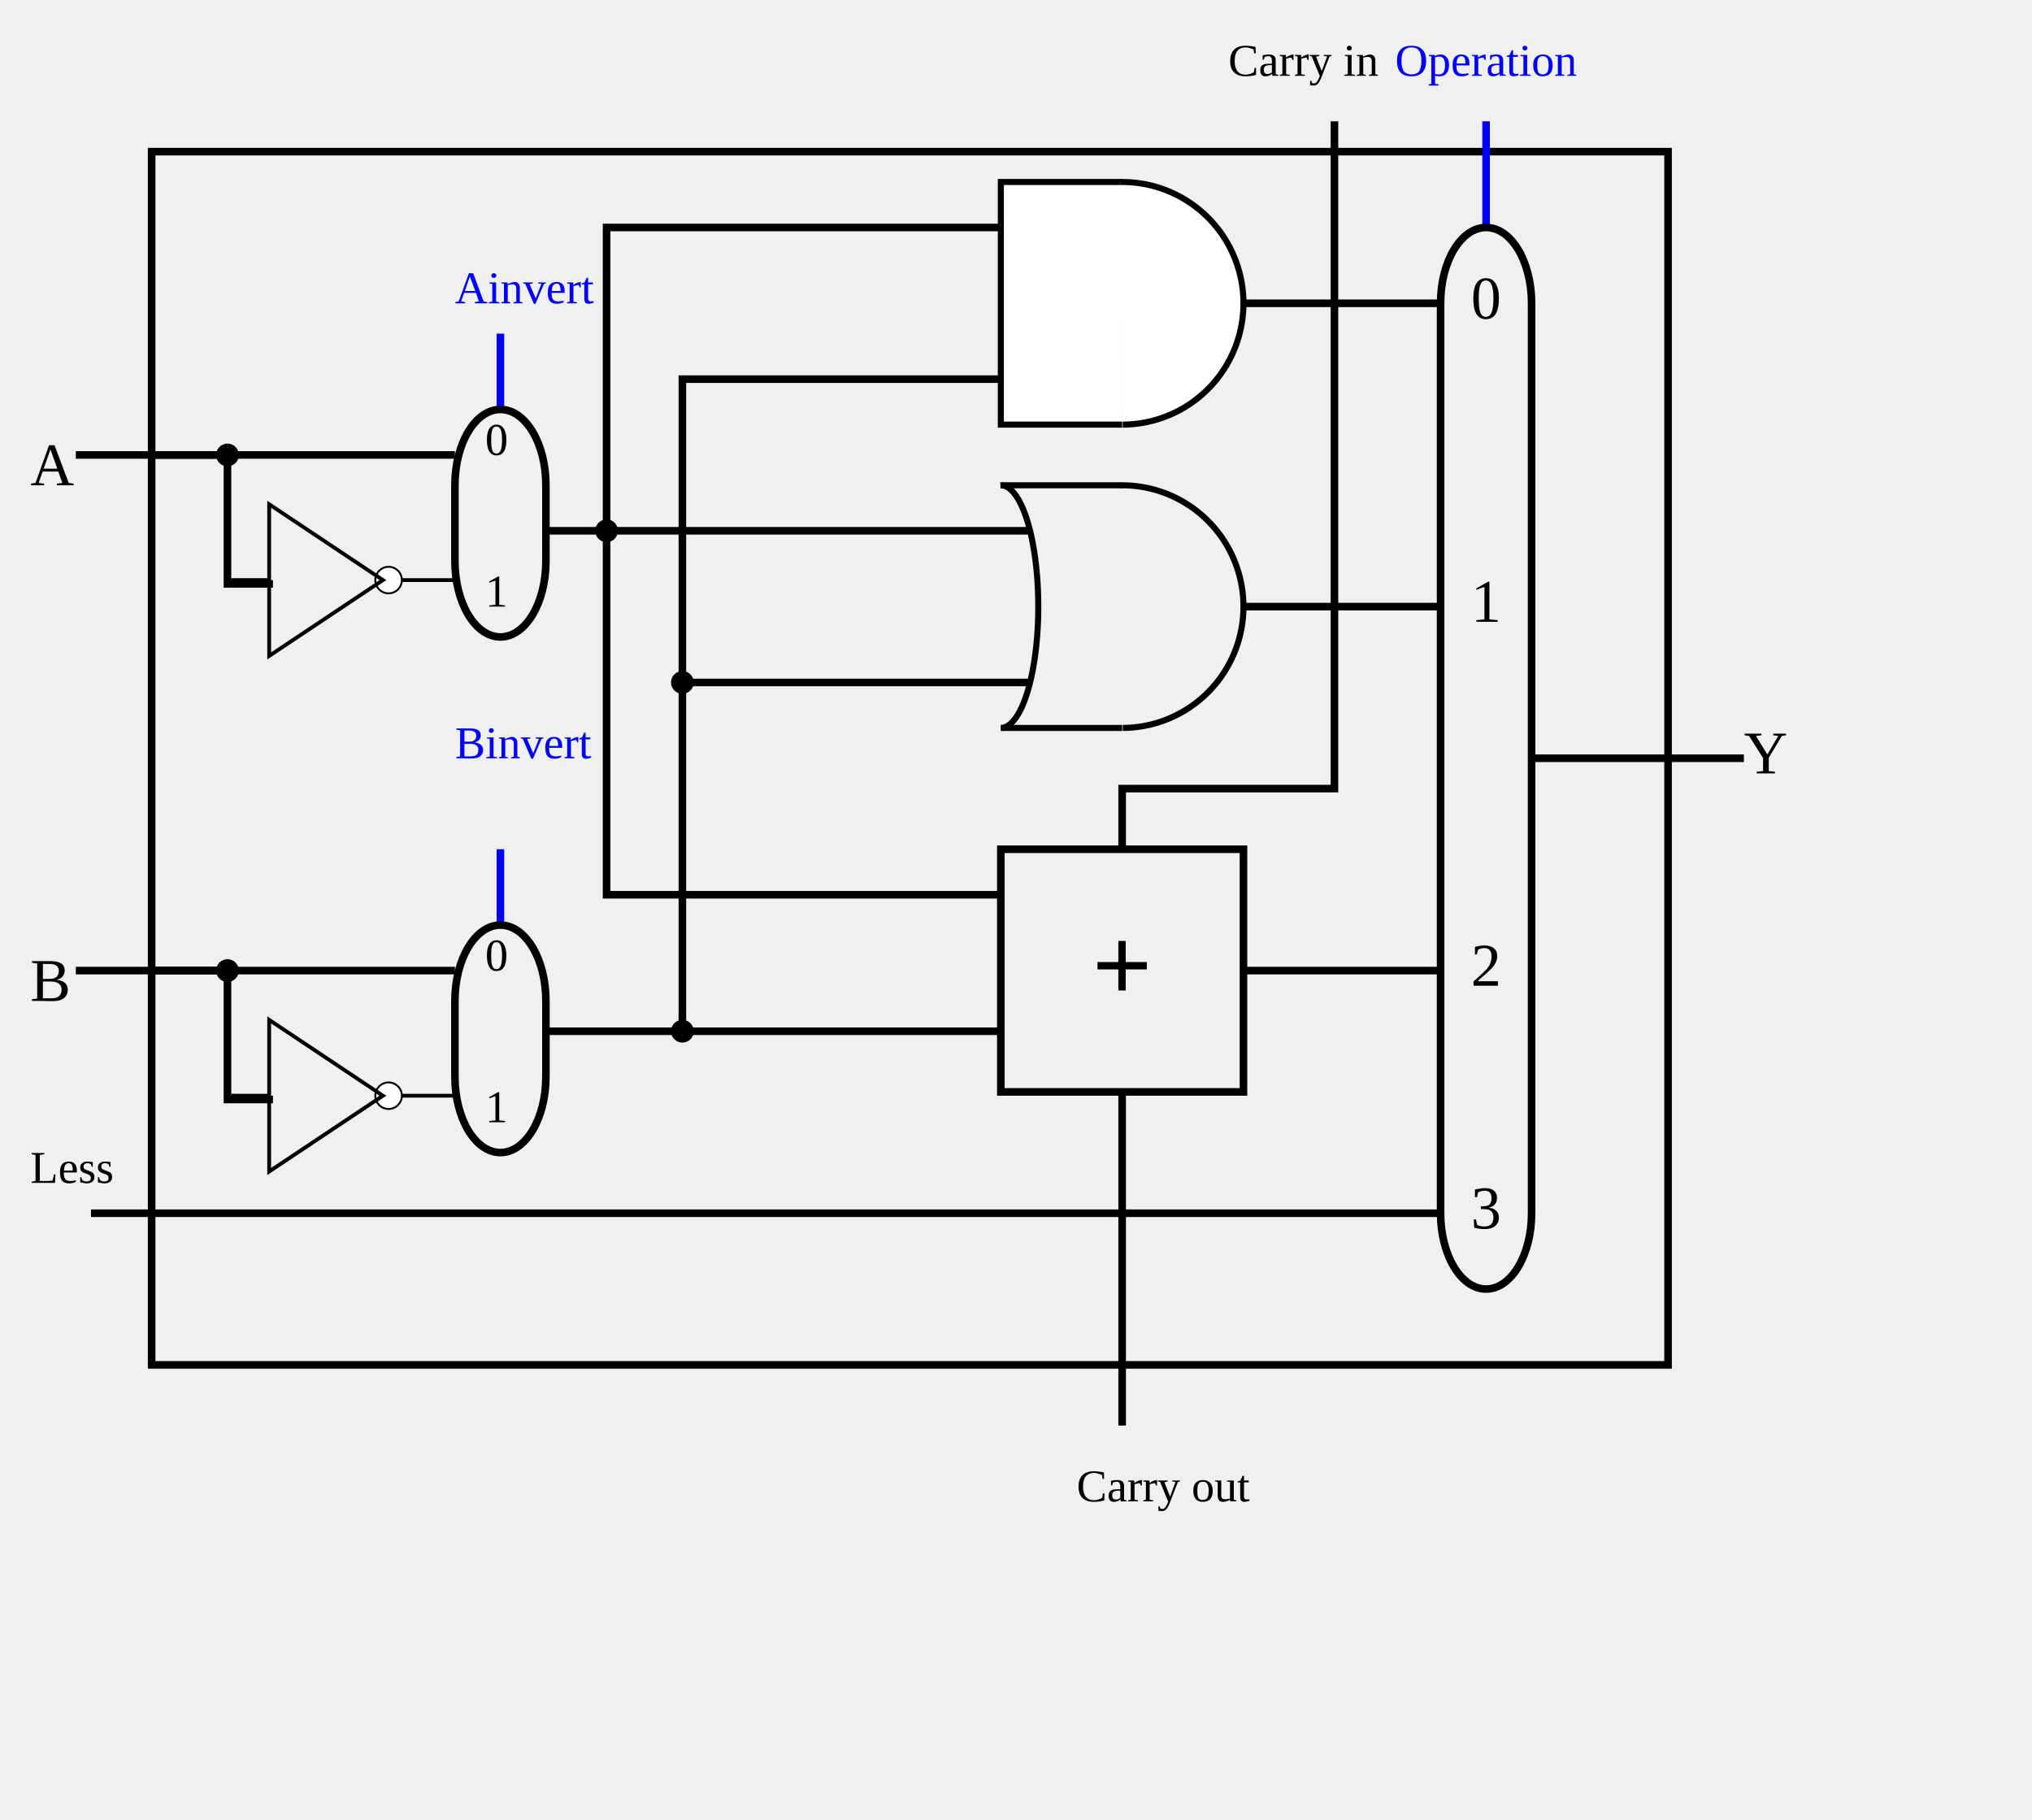
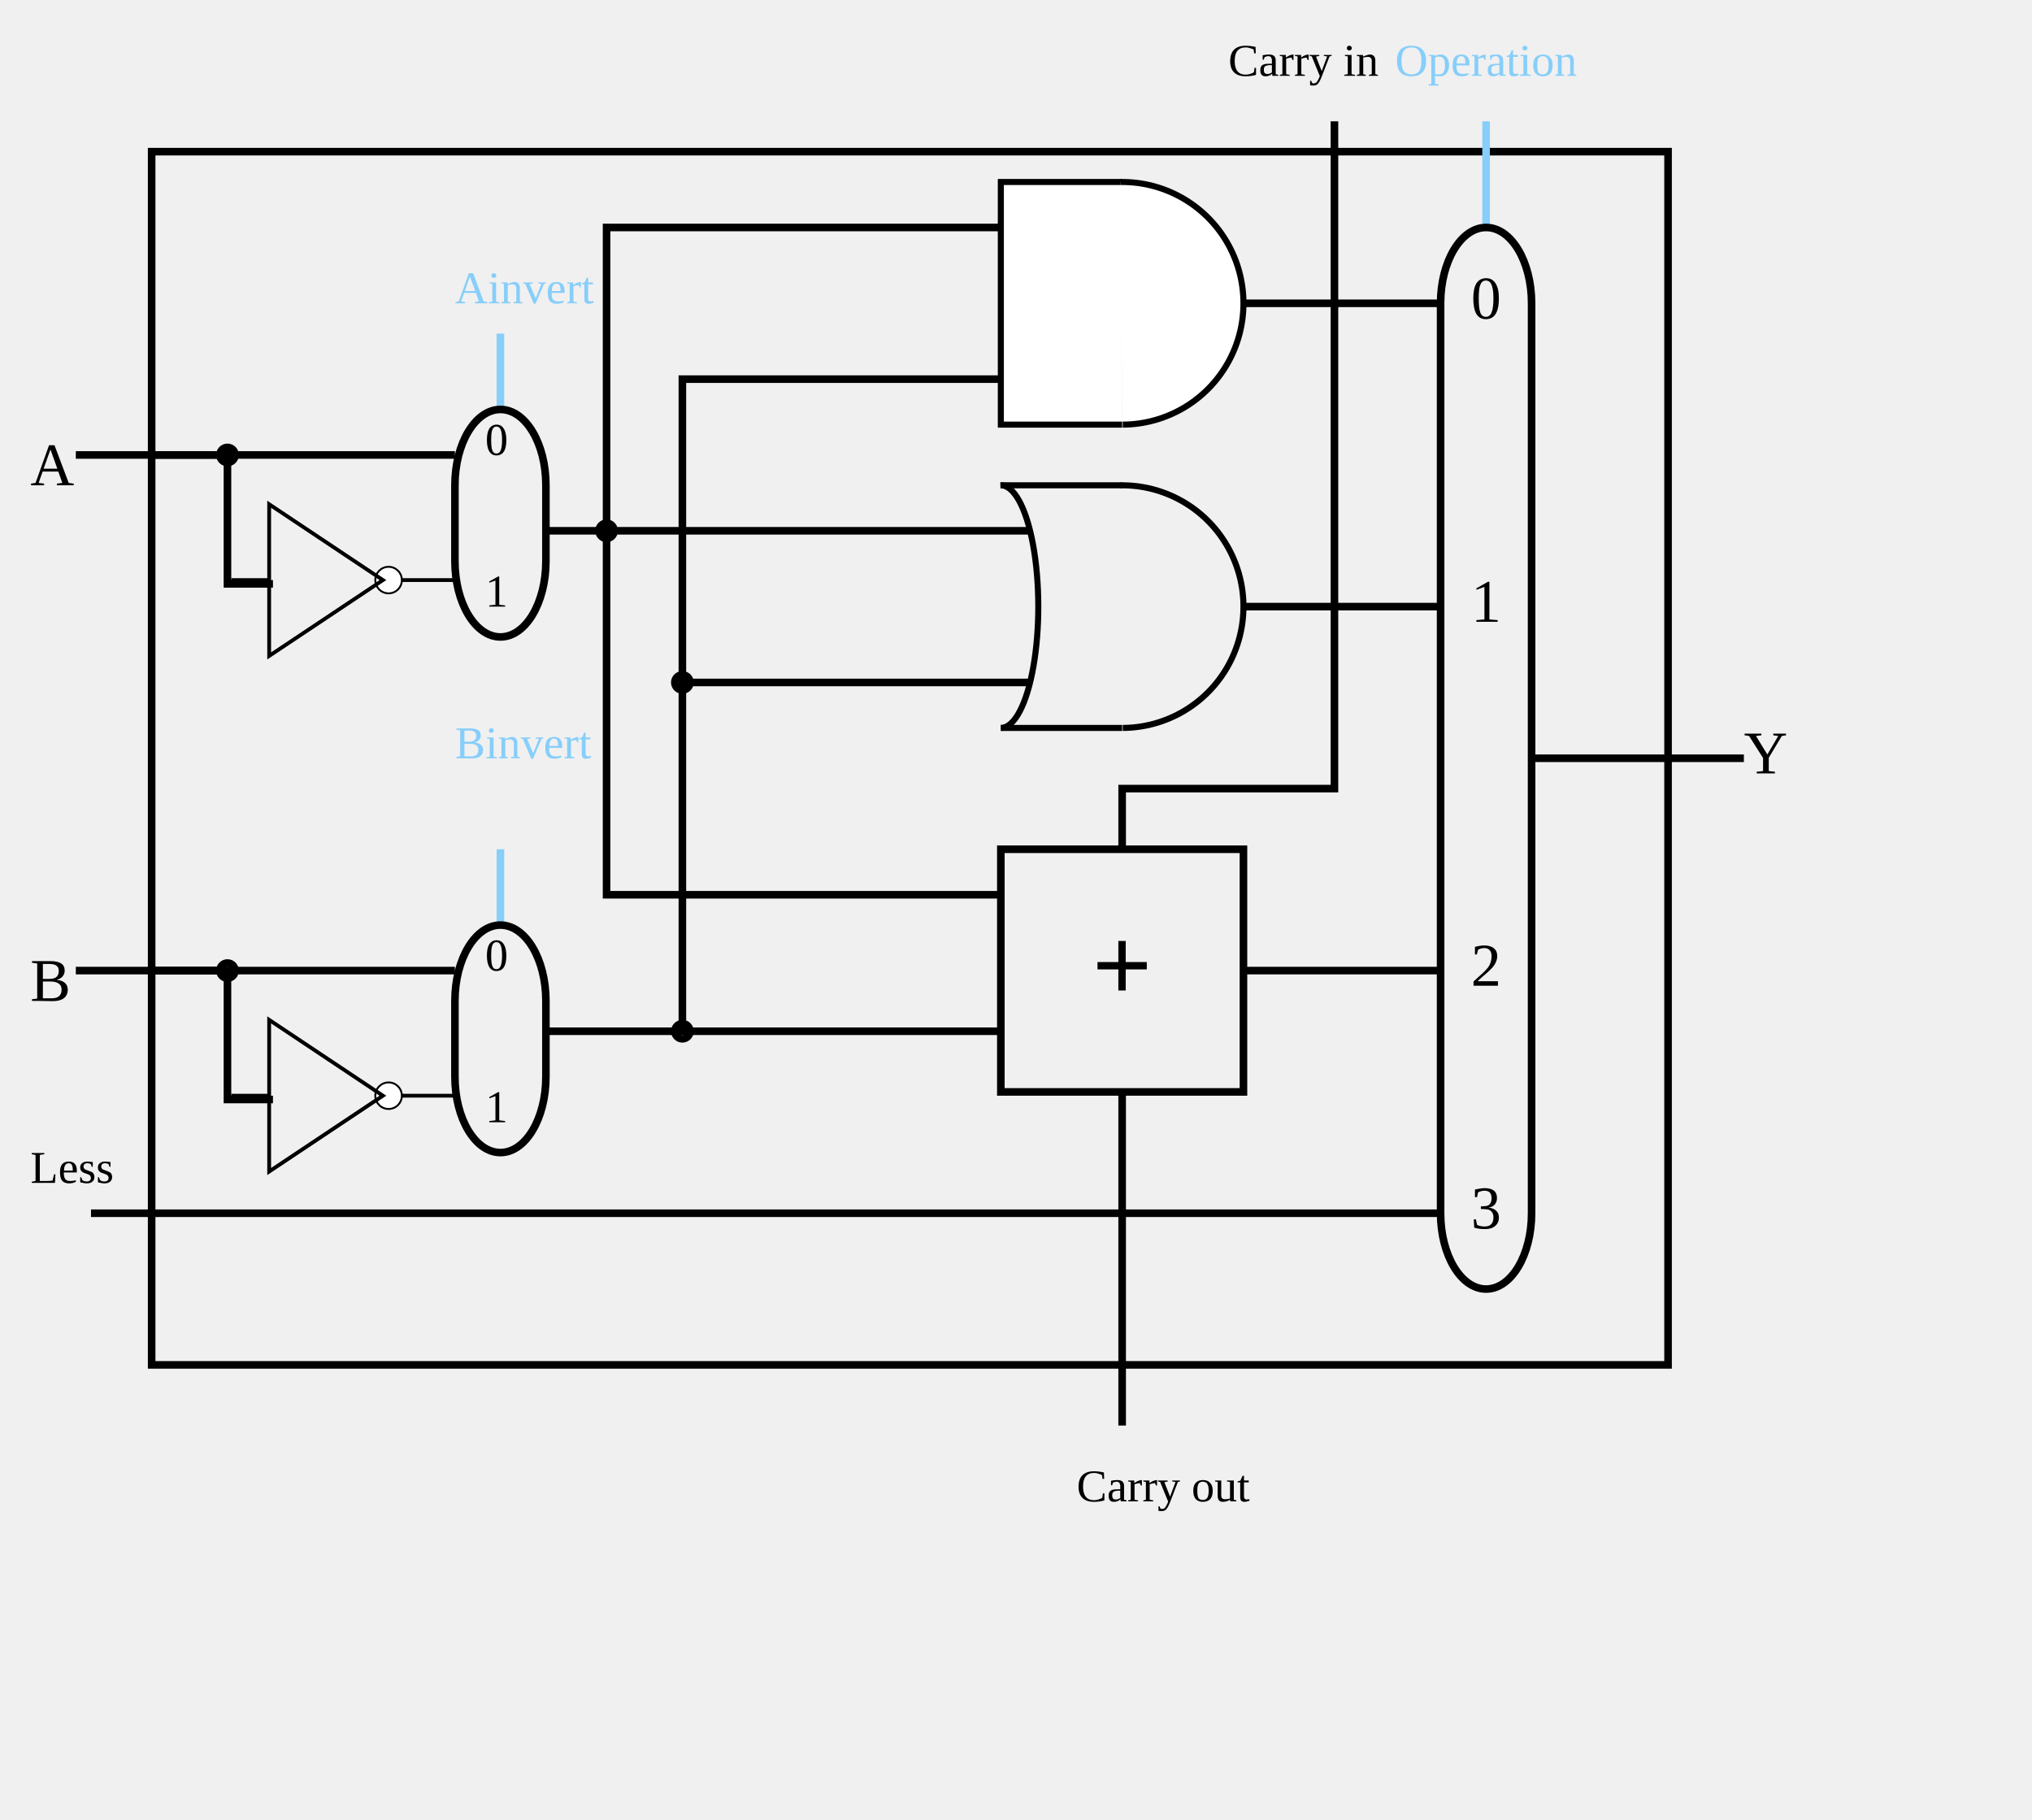
<svg xmlns="http://www.w3.org/2000/svg" width="134.00" height="120.00" viewBox="0.0 0.0 134.0 120.0" viewPort="0 0 134px 120px" version="1.1">
  <defs>
    <g id="and" transform="scale(0.2)">
      <polyline points="70,10 30,10 30,90, 70,90" style="fill:#ffffff;stroke:#000000" stroke-width="2px" id="polyline5" />
      <path id="ellipse8" style="fill:#ffffff;stroke:#000000;stroke-width:2px" type="arc" cx="70" cy="50" rx="40" ry="40" start="4.7" end="1.566" open="true" d="m 69.504,10.003 a 40,40 0 0 1 34.935,19.652 40,40 0 0 1 0.352,40.082 40,40 0 0 1 -34.585,20.263" />
    </g>
    <g id="or" transform="scale(0.2)">
      <line x1="30" y1="10" x2="70" y2="10" style="fill:#ffffff;stroke:#000000" stroke-width="2px" id="line11" />
      <line x1="30" y1="90" x2="70" y2="90" style="fill:#ffffff;stroke:#000000" stroke-width="2px" id="line13" />
      <path id="ellipse8" style="fill:none;stroke:#000000;stroke-width:2px" type="arc" cx="70" cy="50" rx="40" ry="40" start="4.7" end="1.566" open="true" d="m 69.504,10.003 a 40,40 0 0 1 34.935,19.652 40,40 0 0 1 0.352,40.082 40,40 0 0 1 -34.585,20.263" />
      <path id="ellipse9" style="fill:none;stroke:#000000;stroke-width:2px" type="arc" cx="30" cy="50" rx="12.352" ry="40" start="4.7" end="1.566" open="true" d="M 29.847,10.003 A 12.352,40 0 0 1 40.635,29.655 12.352,40 0 0 1 40.743,69.737 12.352,40 0 0 1 30.064,89.999" />
    </g>
    <g id="xor" transform="scale(0.2)">
      <line x1="110" y1="50" x2="130" y2="50" style="fill:#ffffff;stroke:#000000" stroke-width="2px" id="line9" />--&gt;
  
  <line x1="30" y1="10" x2="70" y2="10" style="fill:#ffffff;stroke:#000000" stroke-width="2px" id="line11" />
      <line x1="30" y1="90" x2="70" y2="90" style="fill:#ffffff;stroke:#000000" stroke-width="2px" id="line13" />
      <path id="ellipse8" style="fill:none;stroke:#000000;stroke-width:2px" type="arc" cx="70" cy="50" rx="40" ry="40" start="4.7" end="1.566" open="true" d="m 69.504,10.003 a 40,40 0 0 1 34.935,19.652 40,40 0 0 1 0.352,40.082 40,40 0 0 1 -34.585,20.263" />
      <path id="ellipse9" style="fill:none;stroke:#000000;stroke-width:2px" type="arc" cx="30" cy="50" rx="12.352" ry="40" start="4.7" end="1.566" open="true" d="M 29.847,10.003 A 12.352,40 0 0 1 40.635,29.655 12.352,40 0 0 1 40.743,69.737 12.352,40 0 0 1 30.064,89.999" />
      <g transform="translate(-5.0 0.0)">
        <path id="ellipse10" style="fill:none;stroke:#000000;stroke-width:2px" type="arc" cx="15" cy="50" rx="12.352" ry="40" start="4.7" end="1.566" open="true" d="M 29.847,10.003 A 12.352,40 0 0 1 40.635,29.655 12.352,40 0 0 1 40.743,69.737 12.352,40 0 0 1 30.064,89.999" />
      </g>
    </g>
    <g id="mux01">
-       <polyline points="13,5 13,10" style="fill:none;stroke:blue;stroke-width:0.5px;" />
+       <polyline points="13,5 13,10" style="fill:none;stroke:lightskyblue;stroke-width:0.5px;" />
      <rect x="10" y="10" rx="5" ry="5" width="6" height="15" style="fill:none;stroke:black;stroke-width:0.5px;" />
      <text x="12" y="13" font-size="3">0</text>
      <text x="12" y="23" font-size="3">1</text>
    </g>
    <g id="mux0123">
-       <polyline points="3,-7 3,0" style="fill:none;stroke:blue;stroke-width:0.5px;" />
+       <polyline points="3,-7 3,0" style="fill:none;stroke:lightskyblue;stroke-width:0.5px;" />
      <rect x="0" y="0" rx="5" ry="5" width="6" height="70" style="fill:none;stroke:black;stroke-width:0.5px;" />
      <text x="2" y="6" font-size="4">0</text>
      <text x="2" y="26" font-size="4">1</text>
      <text x="2" y="50" font-size="4">2</text>
      <text x="2" y="66" font-size="4">3</text>
    </g>
    <g id="not" transform="scale(0.125)">
      <line x1="10" y1="50" x2="30" y2="50" style="fill:#ffffff;stroke:#000000" stroke-width="2px" />
      <line x1="94" y1="50" x2="130" y2="50" style="fill:#ffffff;stroke:#000000" stroke-width="2px" />
      <circle cx="93" cy="50" r="7" style="fill:#ffffff;stroke:#000000" />
      <polyline points="30,10 90,50 30,90 30,10 90,50" style="fill:none;stroke:#000000" stroke-width="2px" id="polyline5" />
    </g>
  </defs>
  <rect x="10" y="10" width="100" height="80" style="fill:none;stroke:black;stroke-width:0.5px;" />
  <text x="2" y="32" font-size="4">A</text>
  <text x="2" y="66" font-size="4">B</text>
  <text x="2" y="78" font-size="3">Less</text>
  <polyline points="5,30 30,30" style="fill:none;stroke:black;stroke-width:0.5px;" />
  <circle cx="15" cy="30" r="0.5" style="fill:none;stroke:black;stroke-width:0.5px;" />
  <polyline points="10,30 15,30 15,38.5 18,38.5" style="fill:none;stroke:black;stroke-width:0.5px;" />
  <use x="14" y="32" href="#not" />
  <use x="20" y="17" href="#mux01" />
  <polyline points="5,64 30,64" style="fill:none;stroke:black;stroke-width:0.5px;" />
  <circle cx="15" cy="64" r="0.5" style="fill:none;stroke:black;stroke-width:0.5px;" />
  <polyline points="10,64 15,64 15,72.5 18,72.5" style="fill:none;stroke:black;stroke-width:0.5px;" />
  <use x="14" y="66" href="#not" />
  <use x="20" y="51" href="#mux01" />
  <g transform="translate(20,0)">
    <polyline points="46,59 20,59 20,15 46,15" style="fill:none;stroke:black;stroke-width:0.5px;" />
    <polyline points="25,68 25,25 46,25" style="fill:none;stroke:black;stroke-width:0.5px;" />
    <circle cx="20" cy="35" r="0.5" style="fill:none;stroke:black;stroke-width:0.5px;" />
    <circle cx="25" cy="45" r="0.5" style="fill:none;stroke:black;stroke-width:0.5px;" />
    <polyline points="16,35  48,35" style="fill:none;stroke:black;stroke-width:0.5px;" />
    <polyline points="25,45  48,45" style="fill:none;stroke:black;stroke-width:0.5px;" />
    <use x="40" y="10" href="#and" />
    <use x="40" y="30" href="#or" />
    <rect x="46" y="56" width="16" height="16" style="fill:none;stroke:black;stroke-width:0.5px;" />
    <text x="52" y="66" font-size="7" font-weight="bold">+</text>
    <polyline points="16,68 46,68" style="fill:none;stroke:black;stroke-width:0.5px;" />
    <circle cx="25" cy="68" r="0.5" style="fill:none;stroke:black;stroke-width:0.5px;" />
    <polyline points="62,20 75,20" style="fill:none;stroke:black;stroke-width:0.5px;" />
    <polyline points="62,40 75,40" style="fill:none;stroke:black;stroke-width:0.5px;" />
    <polyline points="62,64 75,64" style="fill:none;stroke:black;stroke-width:0.5px;" />
    <polyline points="-14,80 75,80" style="fill:none;stroke:black;stroke-width:0.5px;" />
    <use x="75" y="15" href="#mux0123" />
    <polyline points="81,50 95,50" style="fill:none;stroke:black;stroke-width:0.5px;" />
    <text x="95" y="51" font-size="4">Y</text>
    <text x="61" y="5" font-size="3" style="fill:black;">Carry in</text>
    <polyline points="68,8 68,52 60,52,54,52 54,56" style="fill:none;stroke:black;stroke-width:0.5px;" />
    <polyline points="54,72 54,94" style="fill:none;stroke:black;stroke-width:0.5px;" />
    <text x="51" y="99" font-size="3" style="fill:black;">Carry out</text>
  </g>
-   <text x="30" y="20" font-size="3" style="fill:blue;">Ainvert</text>
-   <text x="30" y="50" font-size="3" style="fill:blue;">Binvert</text>
-   <text x="92" y="5" font-size="3" style="fill:blue;">Operation</text>
+   <text x="30" y="20" font-size="3" style="fill:lightskyblue;">Ainvert</text>
+   <text x="30" y="50" font-size="3" style="fill:lightskyblue;">Binvert</text>
+   <text x="92" y="5" font-size="3" style="fill:lightskyblue;">Operation</text>
</svg>
